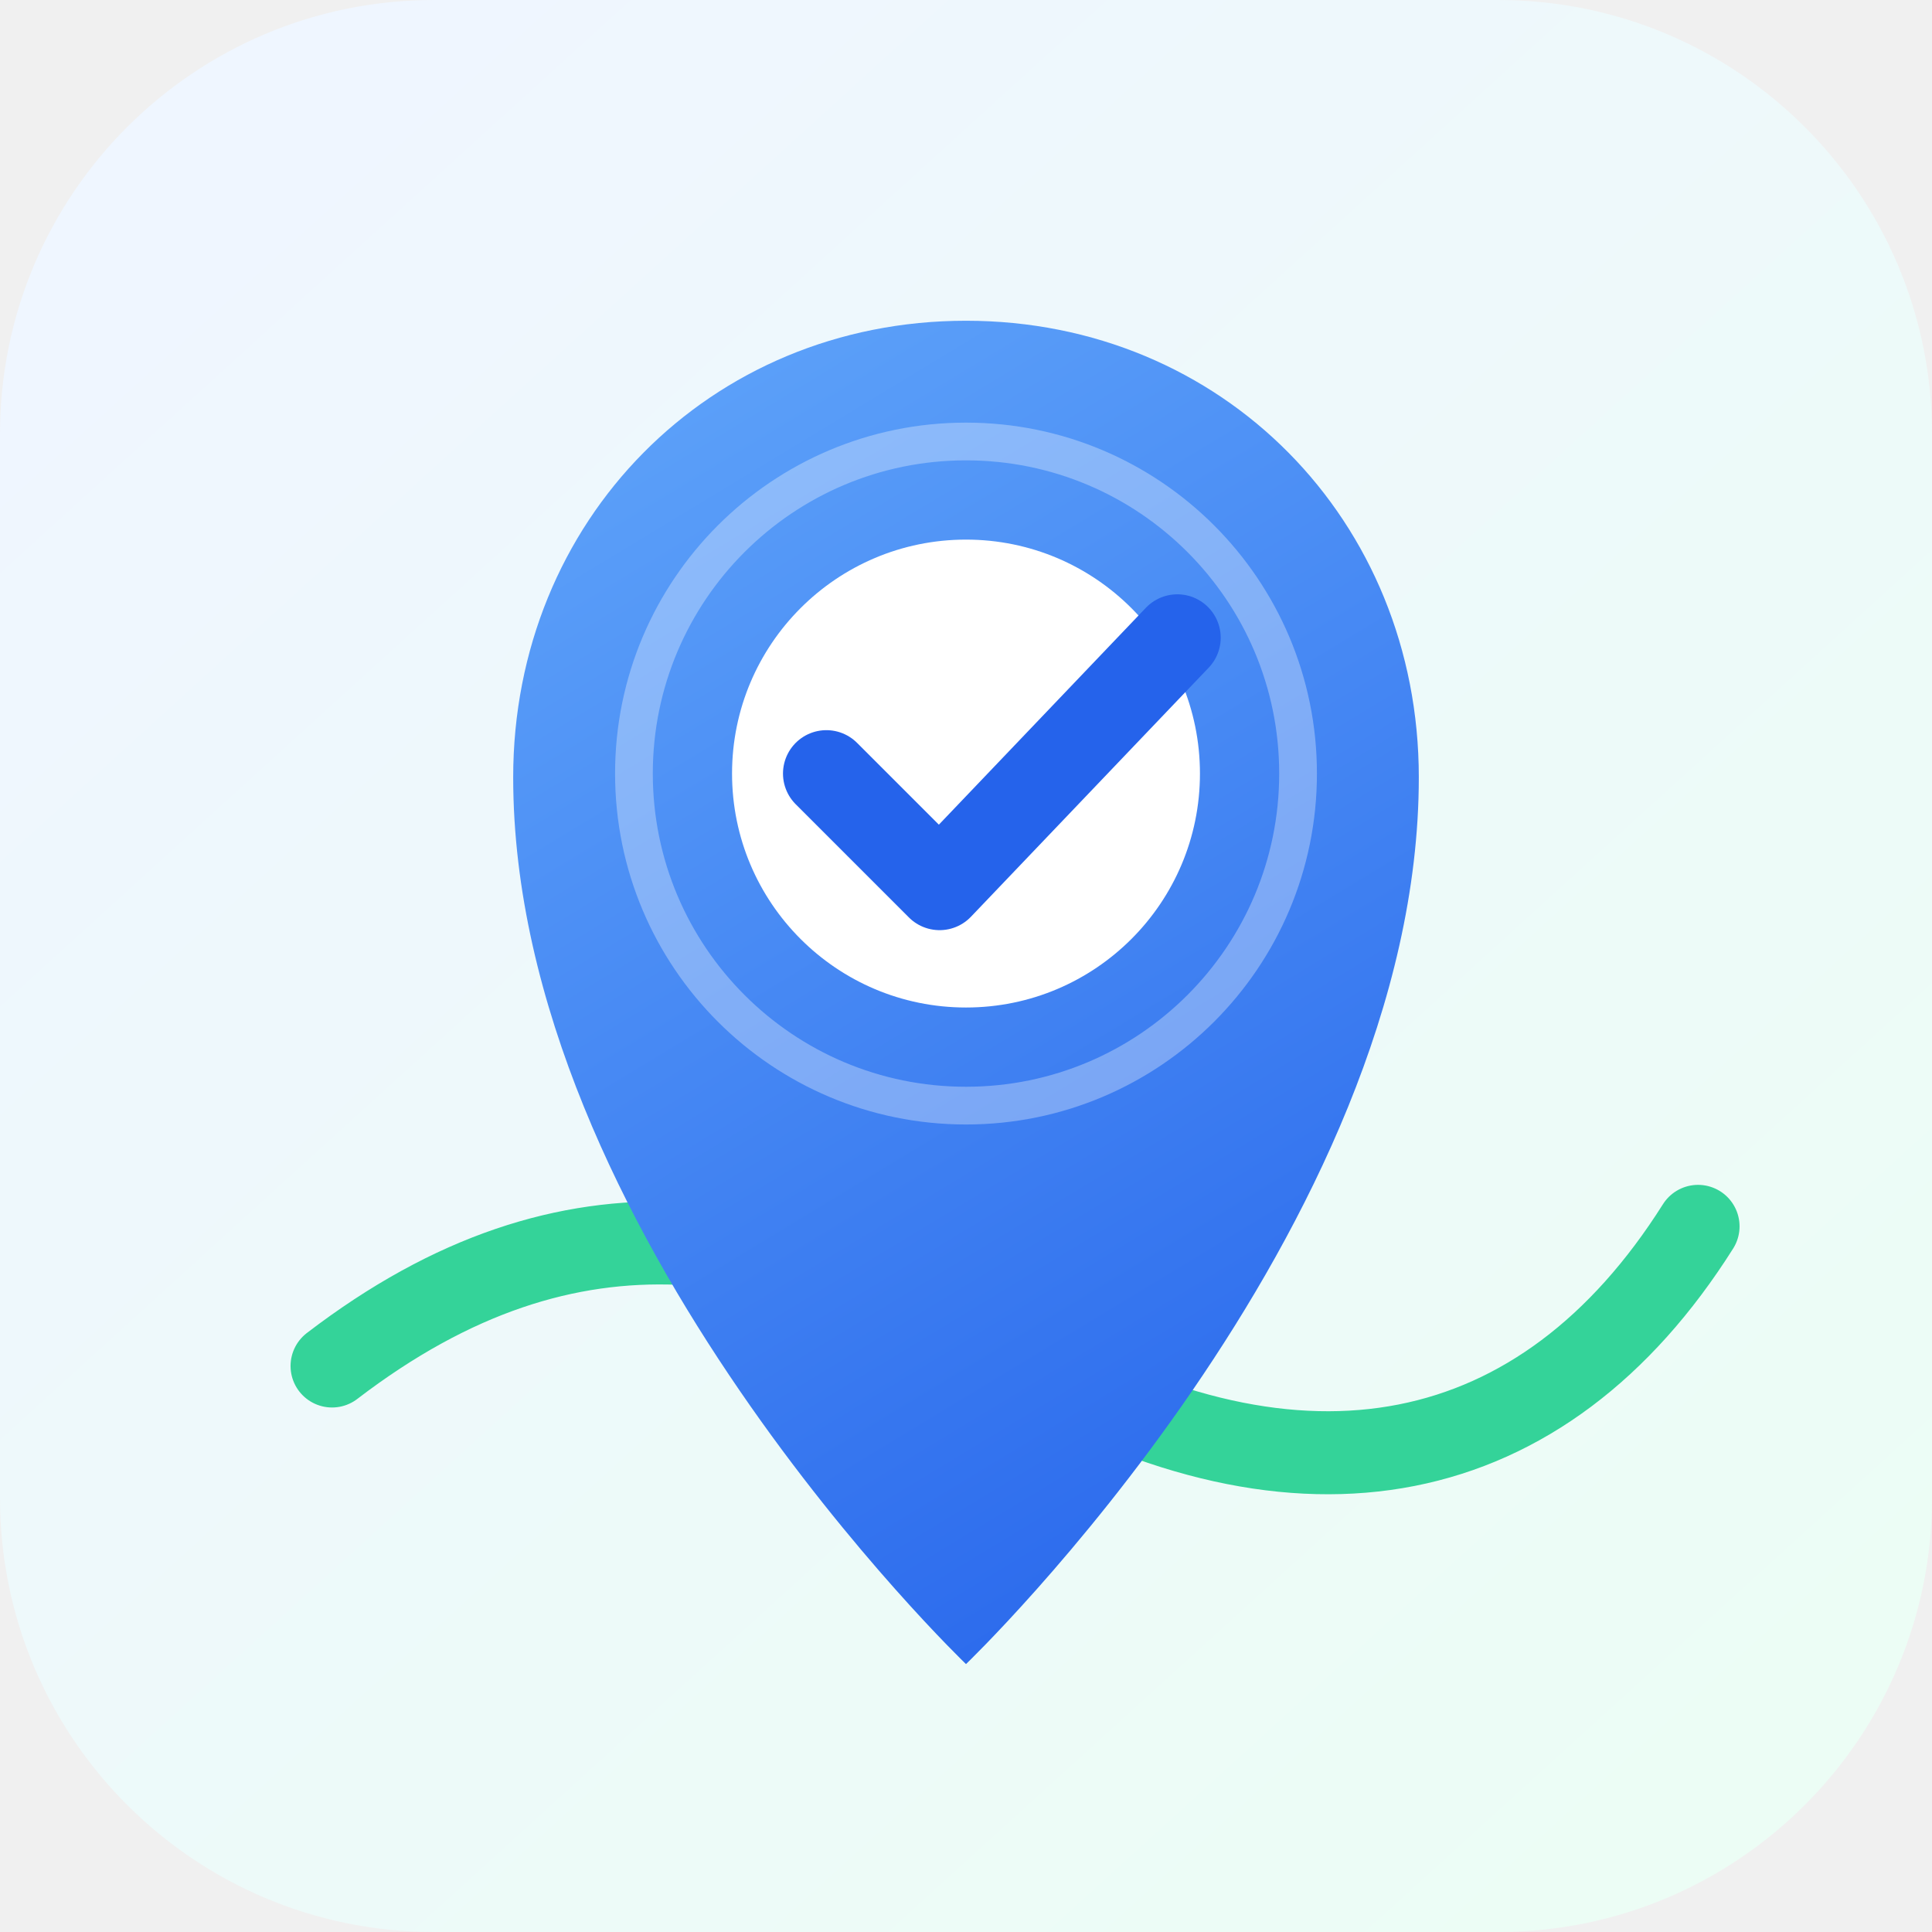
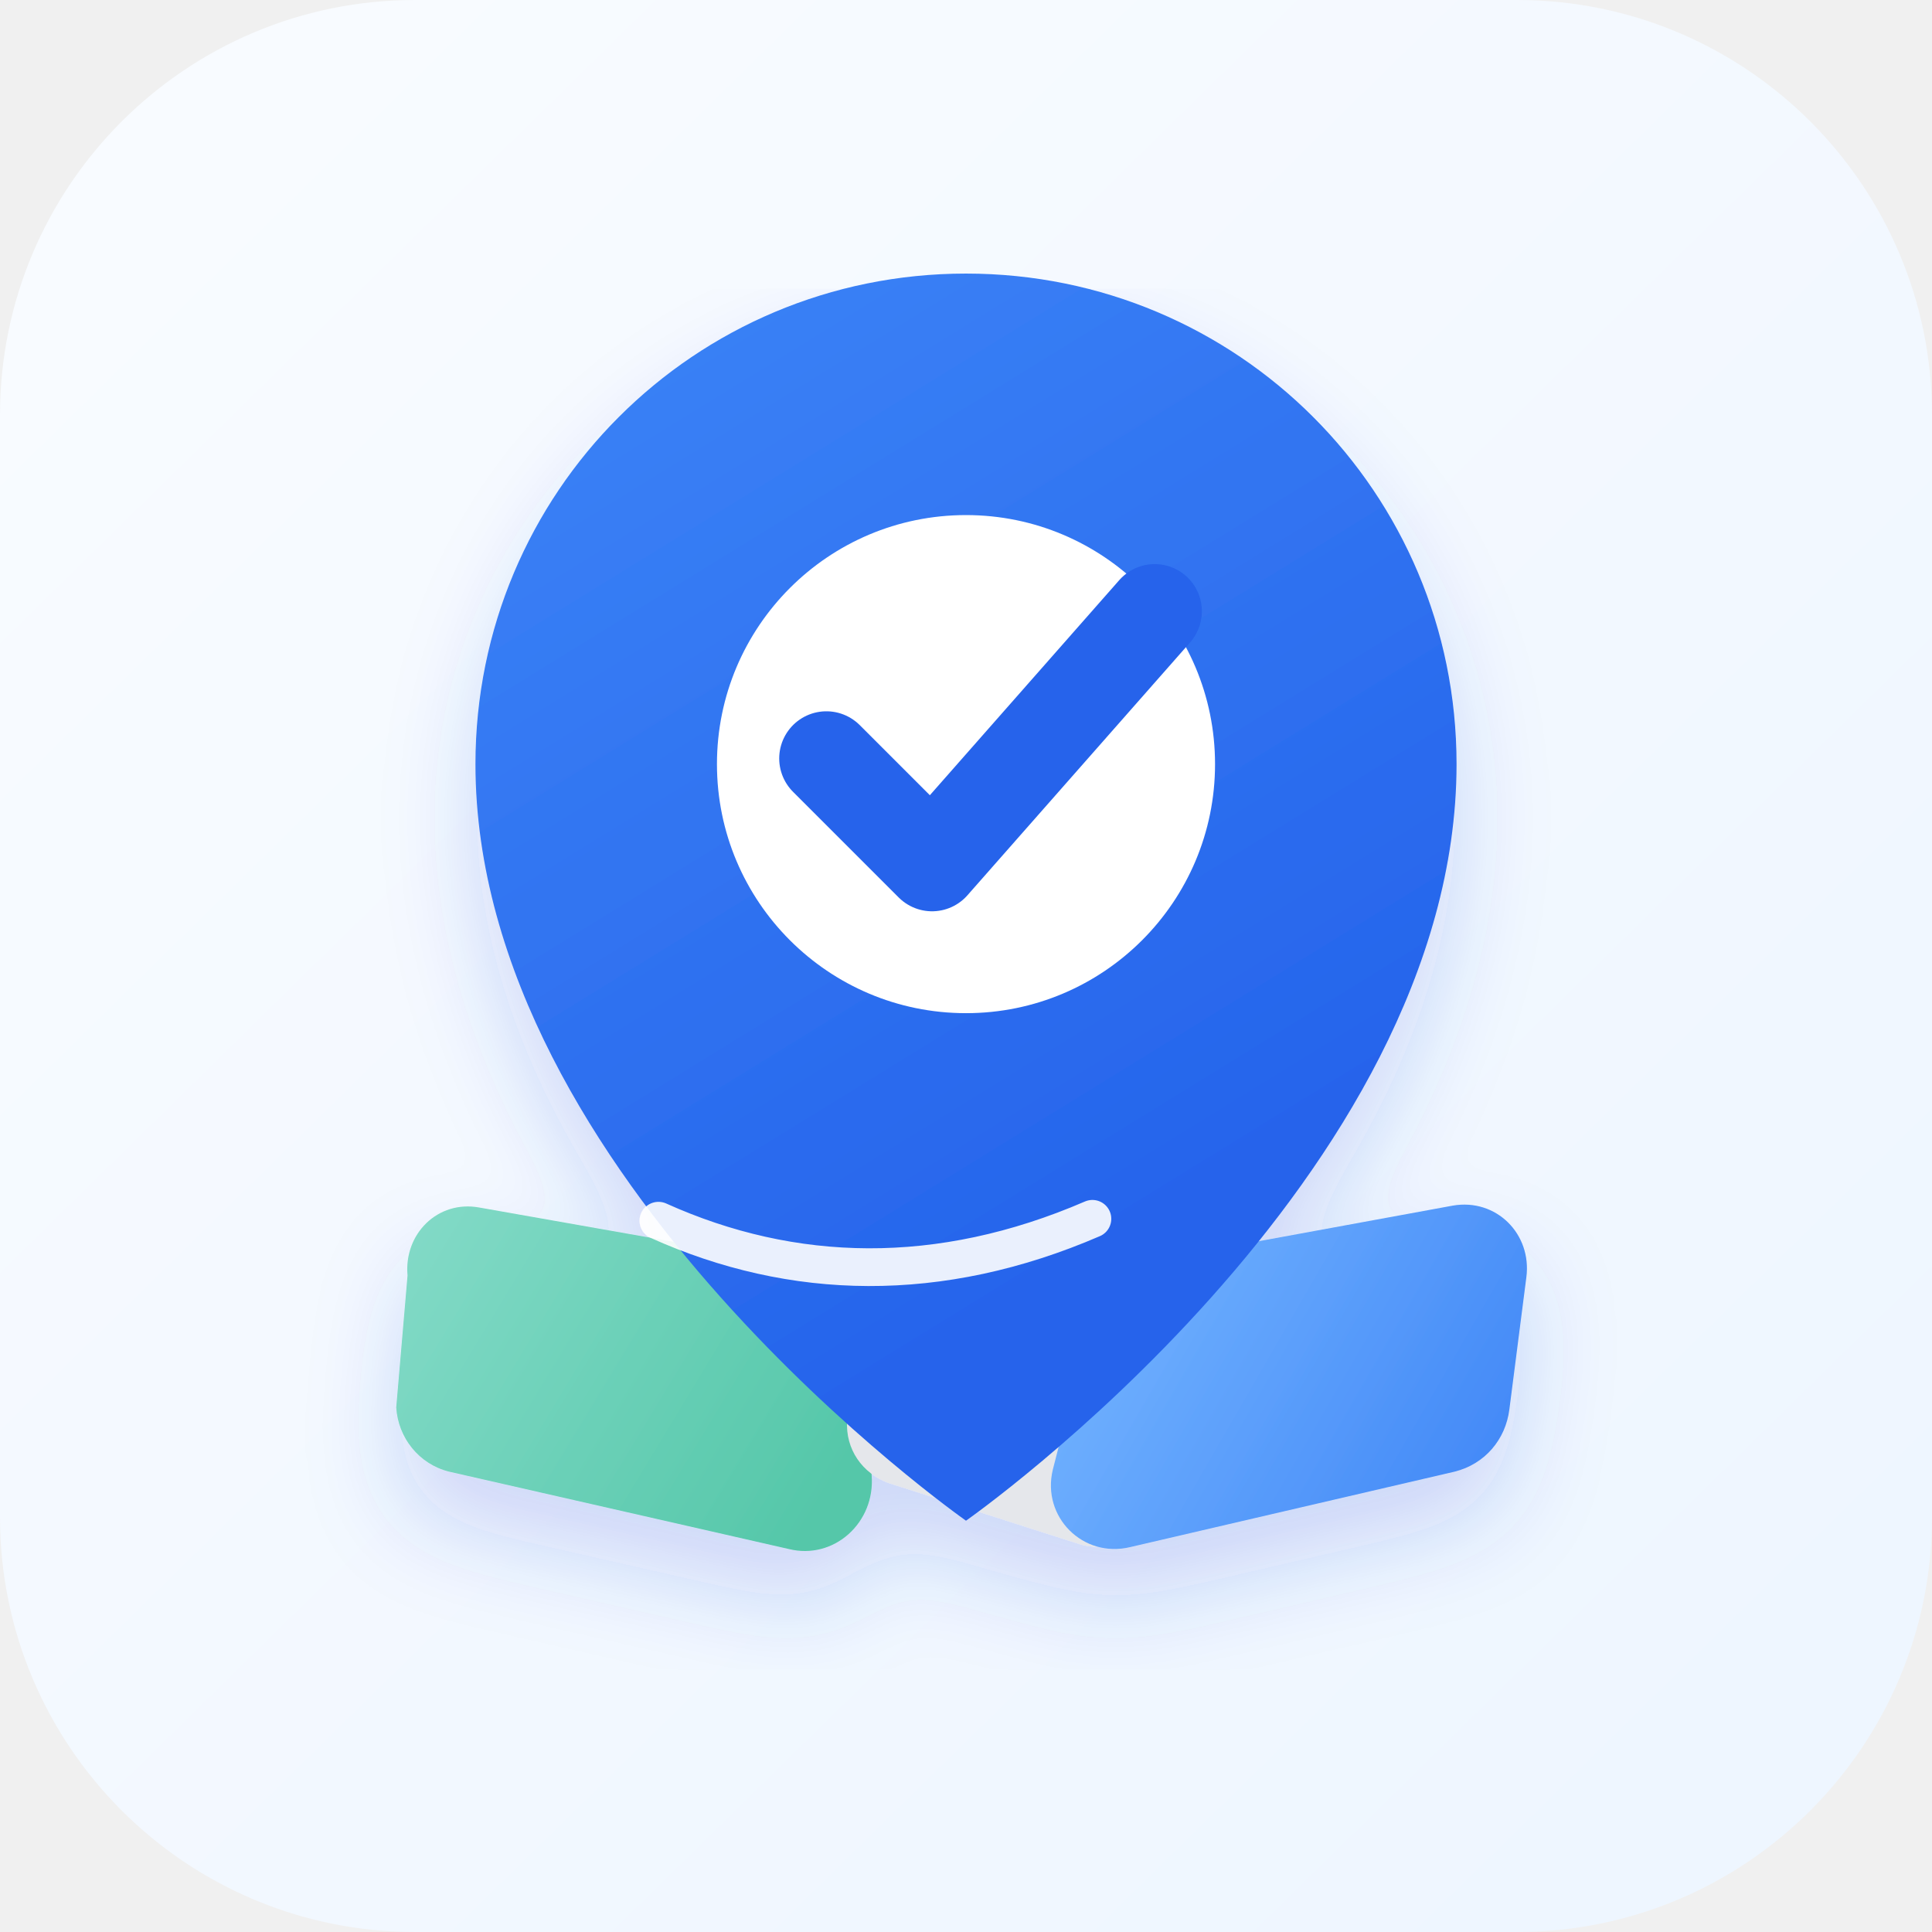
<svg xmlns="http://www.w3.org/2000/svg" viewBox="0 0 1024 1024">
  <defs>
-     <linearGradient id="bg" x1="120" y1="80" x2="920" y2="960" gradientUnits="userSpaceOnUse">
-       <stop stop-color="#EFF6FF" />
-       <stop offset="1" stop-color="#ECFDF5" />
+     <linearGradient id="bg" x1="96" y1="80" x2="930" y2="930" gradientUnits="userSpaceOnUse">
+       <stop stop-color="#F8FBFF" />
+       <stop offset="1" stop-color="#EEF6FF" />
    </linearGradient>
-     <linearGradient id="pin" x1="300" y1="170" x2="730" y2="880" gradientUnits="userSpaceOnUse">
-       <stop stop-color="#60A5FA" />
+     <linearGradient id="pin" x1="342" y1="158" x2="642" y2="645" gradientUnits="userSpaceOnUse">
+       <stop stop-color="#3B82F6" />
      <stop offset="1" stop-color="#2563EB" />
    </linearGradient>
+     <linearGradient id="mapGreen" x1="190" y1="642" x2="438" y2="792" gradientUnits="userSpaceOnUse">
+       <stop stop-color="#87DCCA" />
+       <stop offset="1" stop-color="#55C7A9" />
+     </linearGradient>
+     <linearGradient id="mapBlue" x1="570" y1="642" x2="830" y2="792" gradientUnits="userSpaceOnUse">
+       <stop stop-color="#77B7FF" />
+       <stop offset="1" stop-color="#3B82F6" />
+     </linearGradient>
+     <filter id="shadow" x="160" y="125" width="720" height="760" filterUnits="userSpaceOnUse" color-interpolation-filters="sRGB">
+       <feDropShadow dx="0" dy="28" stdDeviation="24" flood-color="#1D4ED8" flood-opacity="0.18" />
+     </filter>
  </defs>
-   <rect width="1024" height="1024" rx="230" fill="url(#bg)" />
-   <path d="M176 724 C304 626 418 650 540 720 C690 806 818 780 900 650" fill="none" stroke="#34D399" stroke-width="44" stroke-linecap="round" />
-   <path d="M512 170 C376 170 272 276 272 412 C272 652 512 882 512 882 C512 882 752 652 752 412 C752 276 648 170 512 170 Z" fill="url(#pin)" />
-   <circle cx="512" cy="410" r="124" fill="#FFFFFF" />
-   <path d="M438 410 L498 470 L624 338" fill="none" stroke="#2563EB" stroke-width="46" stroke-linecap="round" stroke-linejoin="round" />
-   <circle cx="512" cy="410" r="176" fill="none" stroke="#FFFFFF" stroke-opacity="0.32" stroke-width="20" />
+   <rect width="1024" height="1024" rx="220" fill="url(#bg)" />
+   <g filter="url(#shadow)">
+     <path d="M216 676C214 654 232 636 254 640L424 670C442 673 455 688 456 706L462 782C464 807 442 827 418 821L238 780C222 776 211 762 210 746L216 676Z" fill="url(#mapGreen)" />
+     <path d="M460 684L550 654C571 647 592 661 596 683L613 782C617 806 594 826 571 818L471 786C457 781 448 768 449 753L453 701C454 693 456 687 460 684Z" fill="#E5E7EB" />
+     <path d="M601 670L770 639C793 635 812 654 809 677L800 747C798 763 787 776 771 780L599 820C574 826 552 804 558 779L579 697C582 684 589 673 601 670Z" fill="url(#mapBlue)" />
+     <path d="M512 145C368 145 252 261 252 405C252 624 512 806 512 806C512 806 772 624 772 405C772 261 656 145 512 145Z" fill="url(#pin)" />
+     <circle cx="512" cy="405" r="132" fill="#FFFFFF" />
+     <path d="M438 402L494 458L612 324" fill="none" stroke="#2563EB" stroke-width="50" stroke-linecap="round" stroke-linejoin="round" />
+     <path d="M349 647C420 679 498 681 579 646" fill="none" stroke="#FFFFFF" stroke-width="20" stroke-linecap="round" opacity="0.9" />
+   </g>
</svg>
